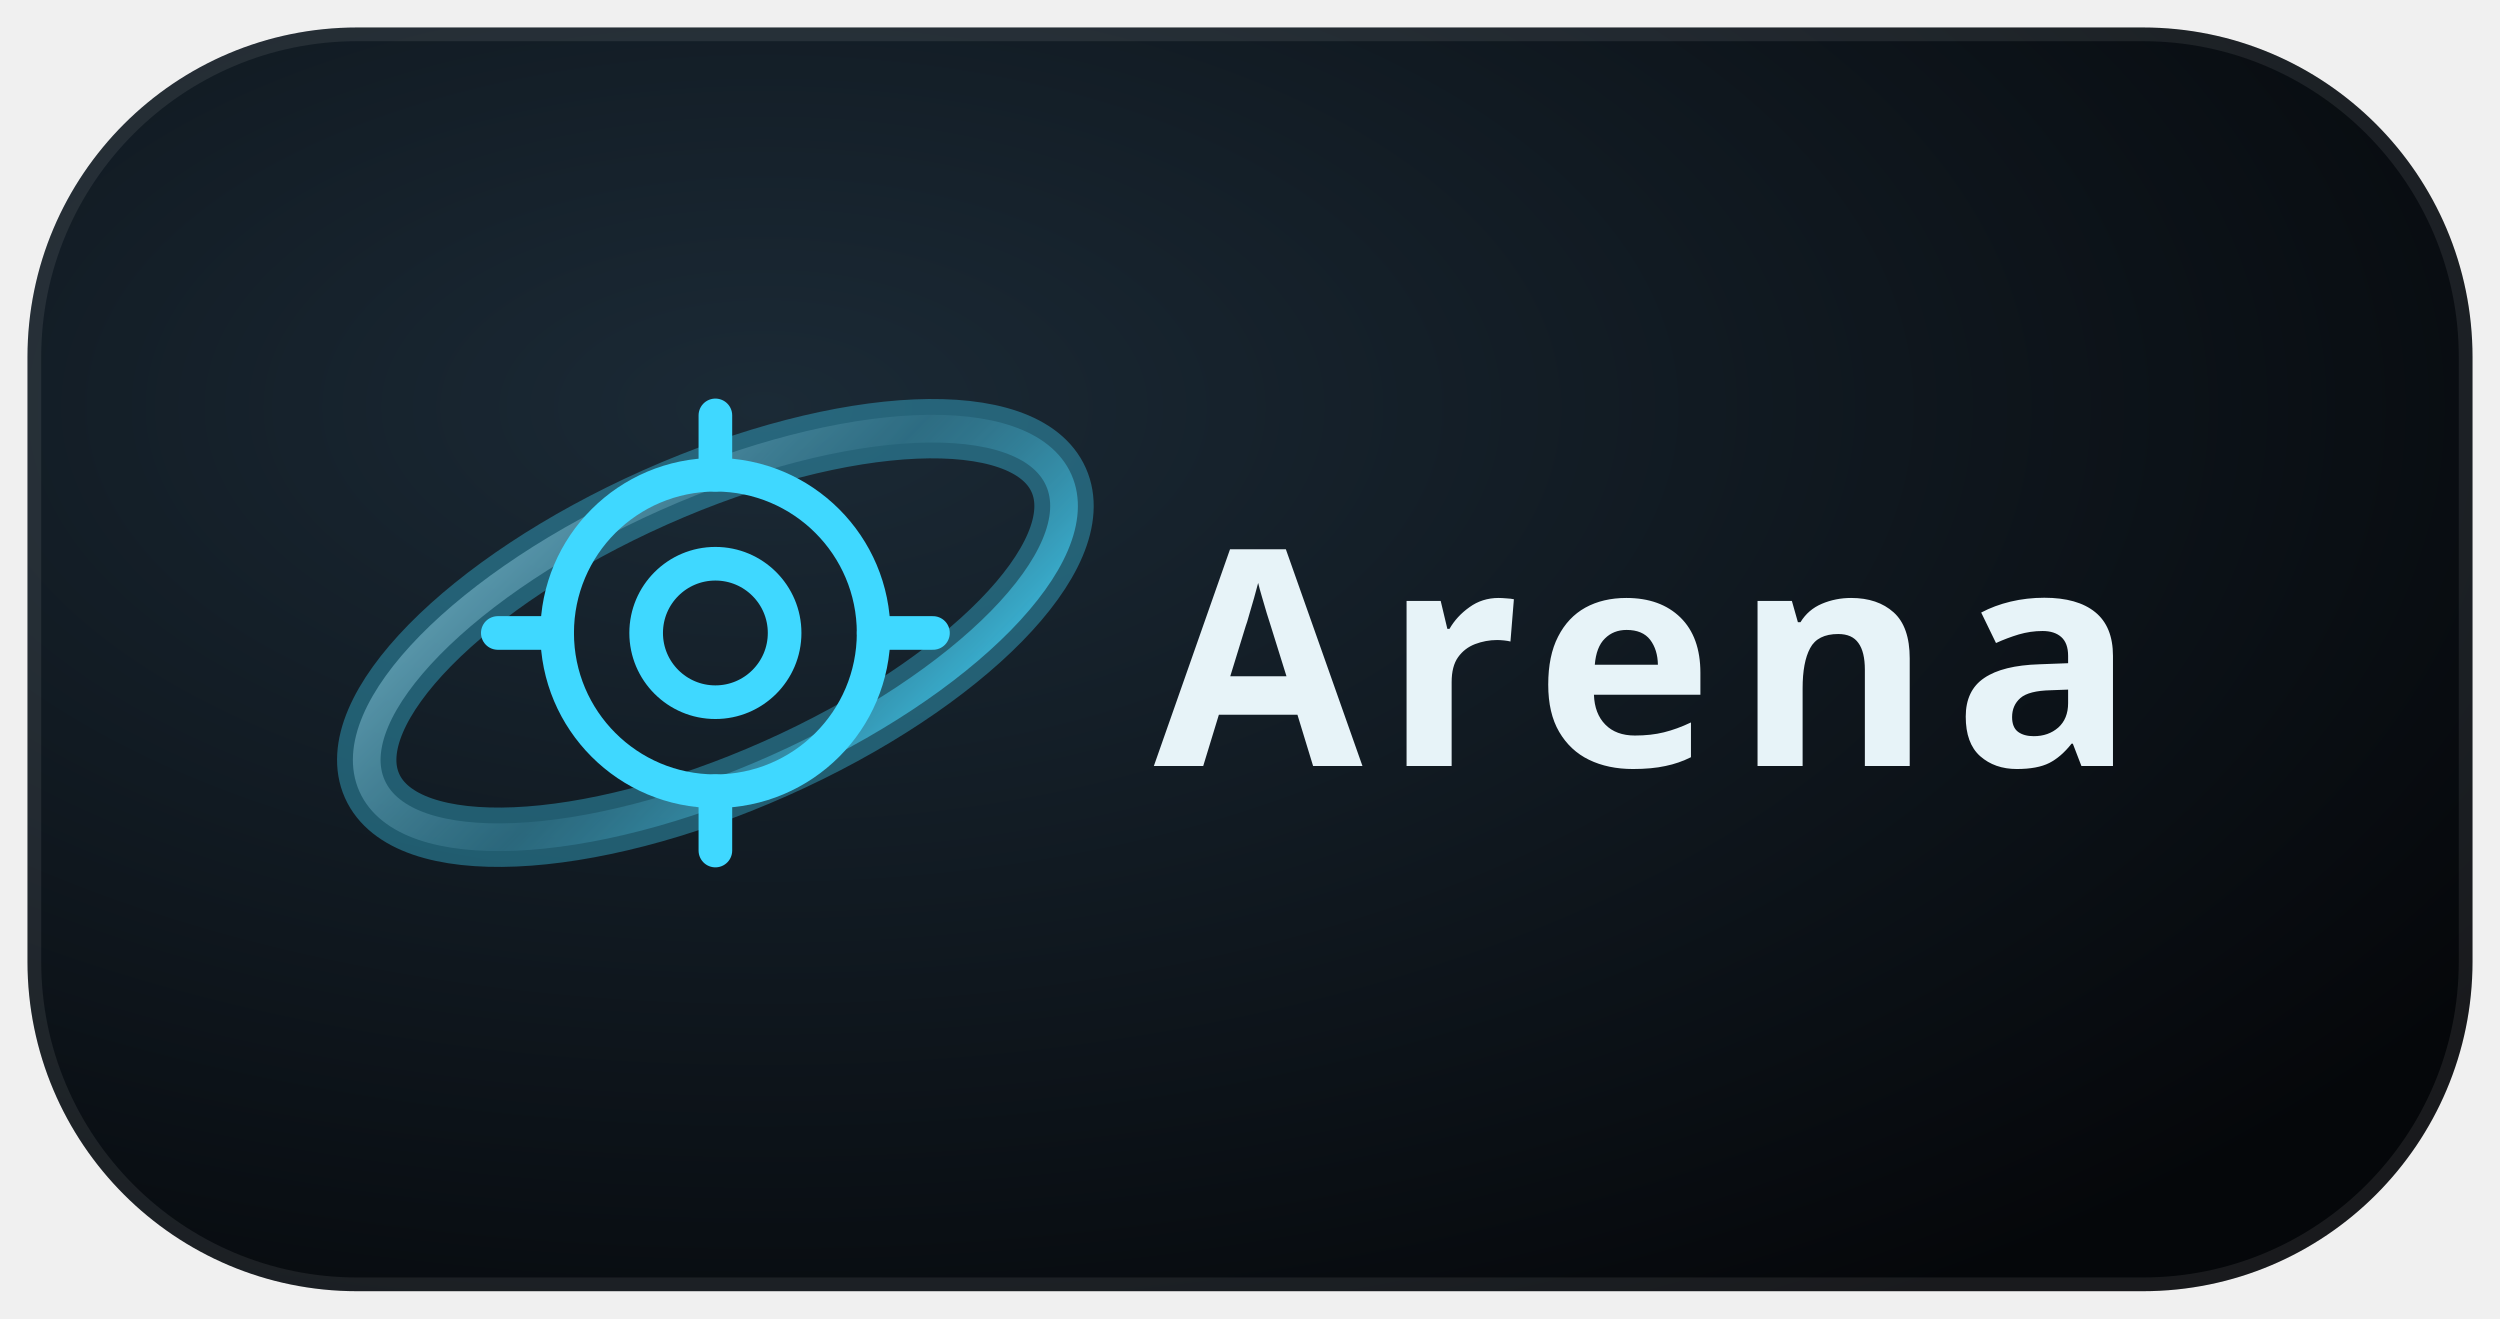
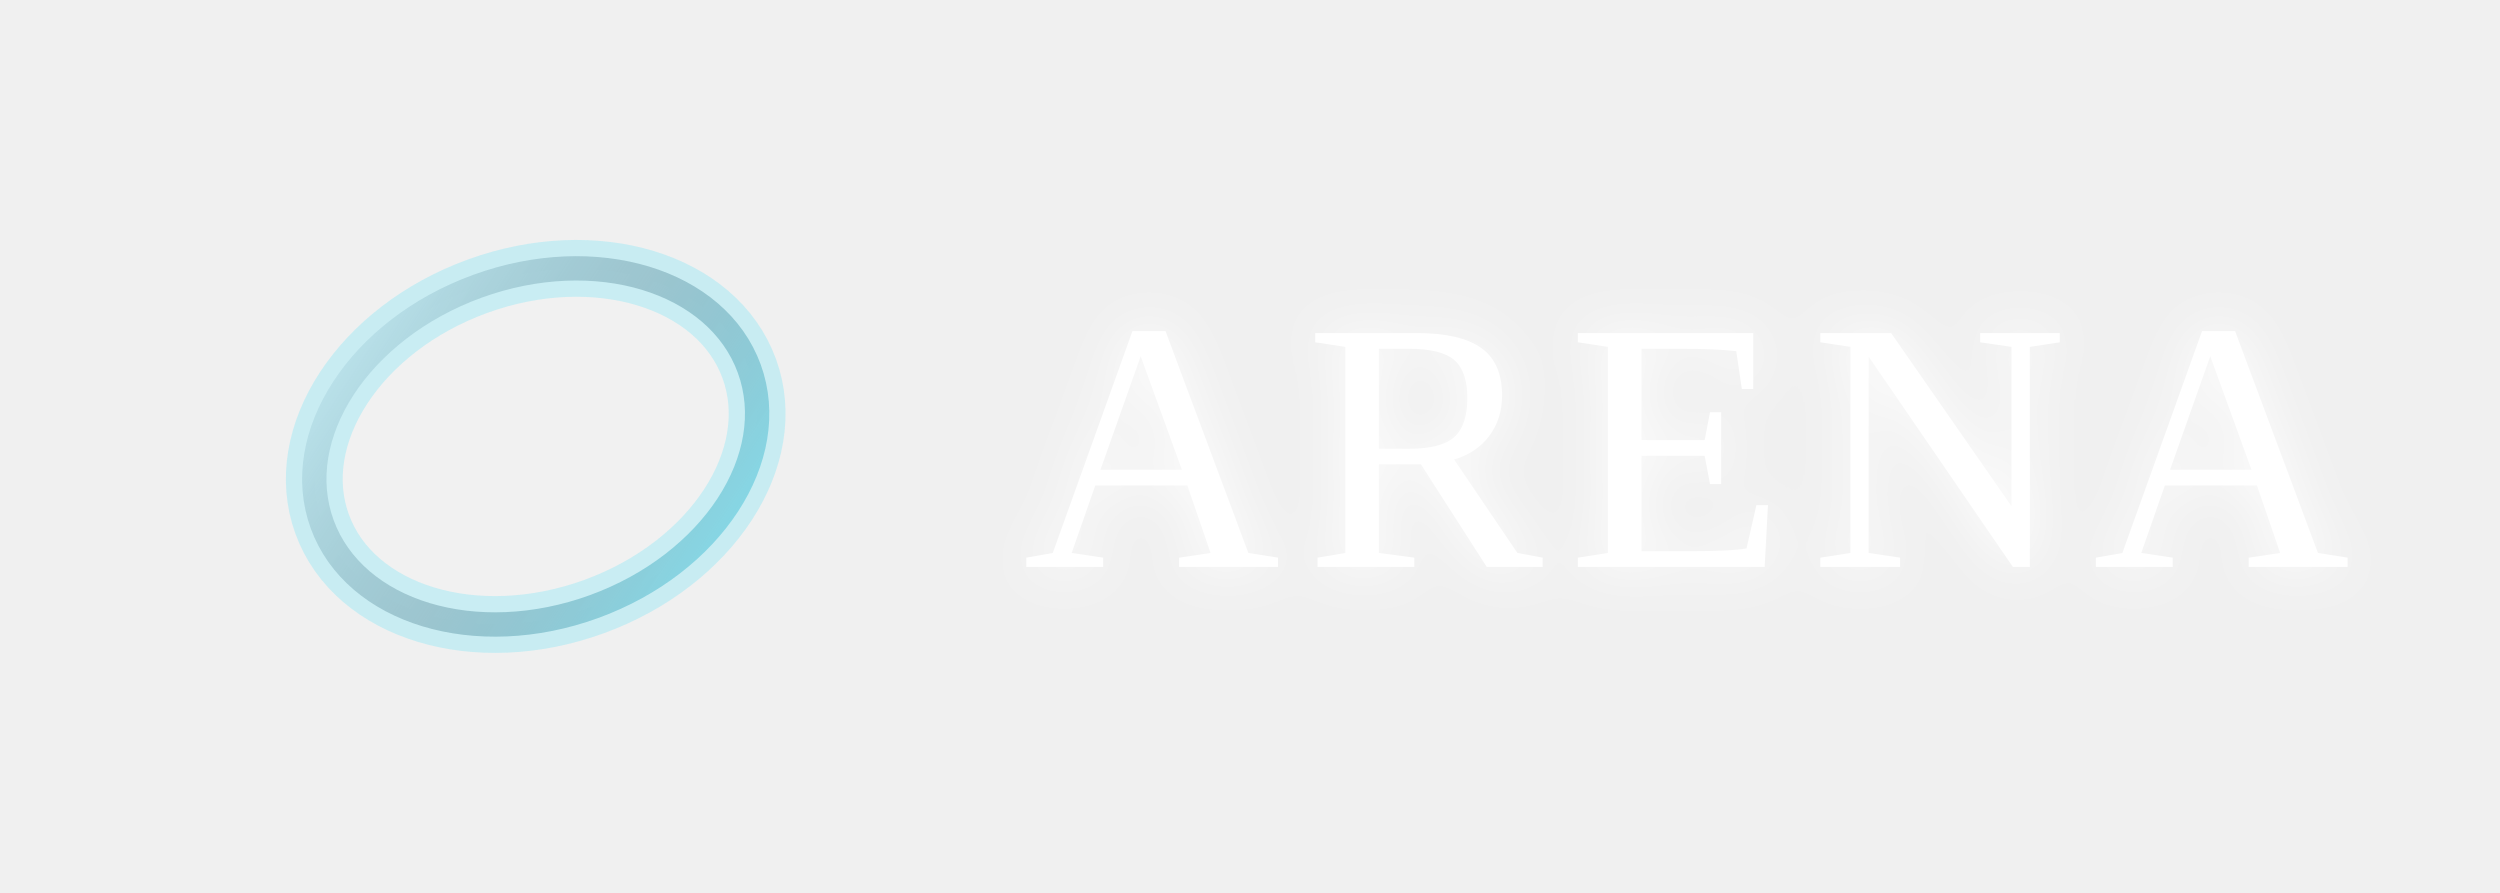
- <svg xmlns="http://www.w3.org/2000/svg" viewBox="0 0 182 96" role="img" aria-label="Arena">
+ <svg xmlns="http://www.w3.org/2000/svg" viewBox="0 0 308 110" role="img" aria-label="ARENA">
  <defs>
-     <radialGradient id="glass-arena" cx="30%" cy="30%" r="85%">
-       <stop offset="0" stop-color="#1b2a36" />
-       <stop offset="1" stop-color="#05070a" />
-     </radialGradient>
    <linearGradient id="ring-arena" x1="0" y1="0" x2="1" y2="1">
-       <stop offset="0" stop-color="#d9e6ee" stop-opacity="0.55" />
-       <stop offset="0.5" stop-color="#3a4a57" stop-opacity="0.35" />
-       <stop offset="1" stop-color="#3fd8ff" stop-opacity="0.9" />
+       <stop offset="0" stop-color="#f2f7fa" stop-opacity="0.75" />
+       <stop offset="0.5" stop-color="#5b6b78" stop-opacity="0.45" />
+       <stop offset="1" stop-color="#7fe6f5" stop-opacity="0.95" />
    </linearGradient>
+     <filter id="glow-arena" x="-20%" y="-40%" width="140%" height="180%">
+       <feGaussianBlur stdDeviation="3.2" result="b" />
+       <feMerge>
+         <feMergeNode in="b" />
+         <feMergeNode in="SourceGraphic" />
+       </feMerge>
+     </filter>
  </defs>
-   <rect x="2" y="2" width="178" height="92" rx="24" fill="url(#glass-arena)" />
-   <rect x="2.5" y="2.5" width="177" height="91" rx="23.5" fill="none" stroke="#ffffff" stroke-opacity="0.08" />
-   <g transform="translate(6 0) scale(0.72) translate(16 16)">
-     <ellipse cx="48" cy="48" rx="38" ry="15" transform="rotate(-24 48 48)" fill="none" stroke="url(#ring-arena)" stroke-width="2.8" />
-     <ellipse cx="48" cy="48" rx="38" ry="15" transform="rotate(-24 48 48)" fill="none" stroke="#3fd8ff" stroke-opacity="0.35" stroke-width="6" stroke-linecap="round" />
-     <g fill="none" stroke="#3fd8ff" stroke-width="3.4" stroke-linecap="round" stroke-linejoin="round">
-       <circle cx="48" cy="48" r="16" />
-       <circle cx="48" cy="48" r="7" />
-       <path d="M48 26v6M48 64v6M26 48h6M64 48h6" />
-     </g>
+   <g transform="translate(66.0 55.0)">
+     <ellipse rx="28" ry="21" transform="rotate(-20)" fill="#ffffff" fill-opacity="0.04" stroke="url(#ring-arena)" stroke-width="3" />
+     <ellipse rx="28" ry="21" transform="rotate(-20)" fill="none" stroke="#7fe6f5" stroke-opacity="0.35" stroke-width="7" />
  </g>
-   <text x="84" y="48" dominant-baseline="middle" font-family="Orbitron, 'Segoe UI', system-ui, sans-serif" font-size="22" font-weight="600" letter-spacing="1.5" fill="#e7f3f8">Arena</text>
+   <text x="126" y="55.0" dominant-baseline="central" font-family="Bodoni Moda, 'Bodoni MT', Didot, Cambria, Georgia, 'Times New Roman', serif" font-size="44" font-weight="400" letter-spacing="3" fill="#ffffff" filter="url(#glow-arena)">ARENA</text>
</svg>
